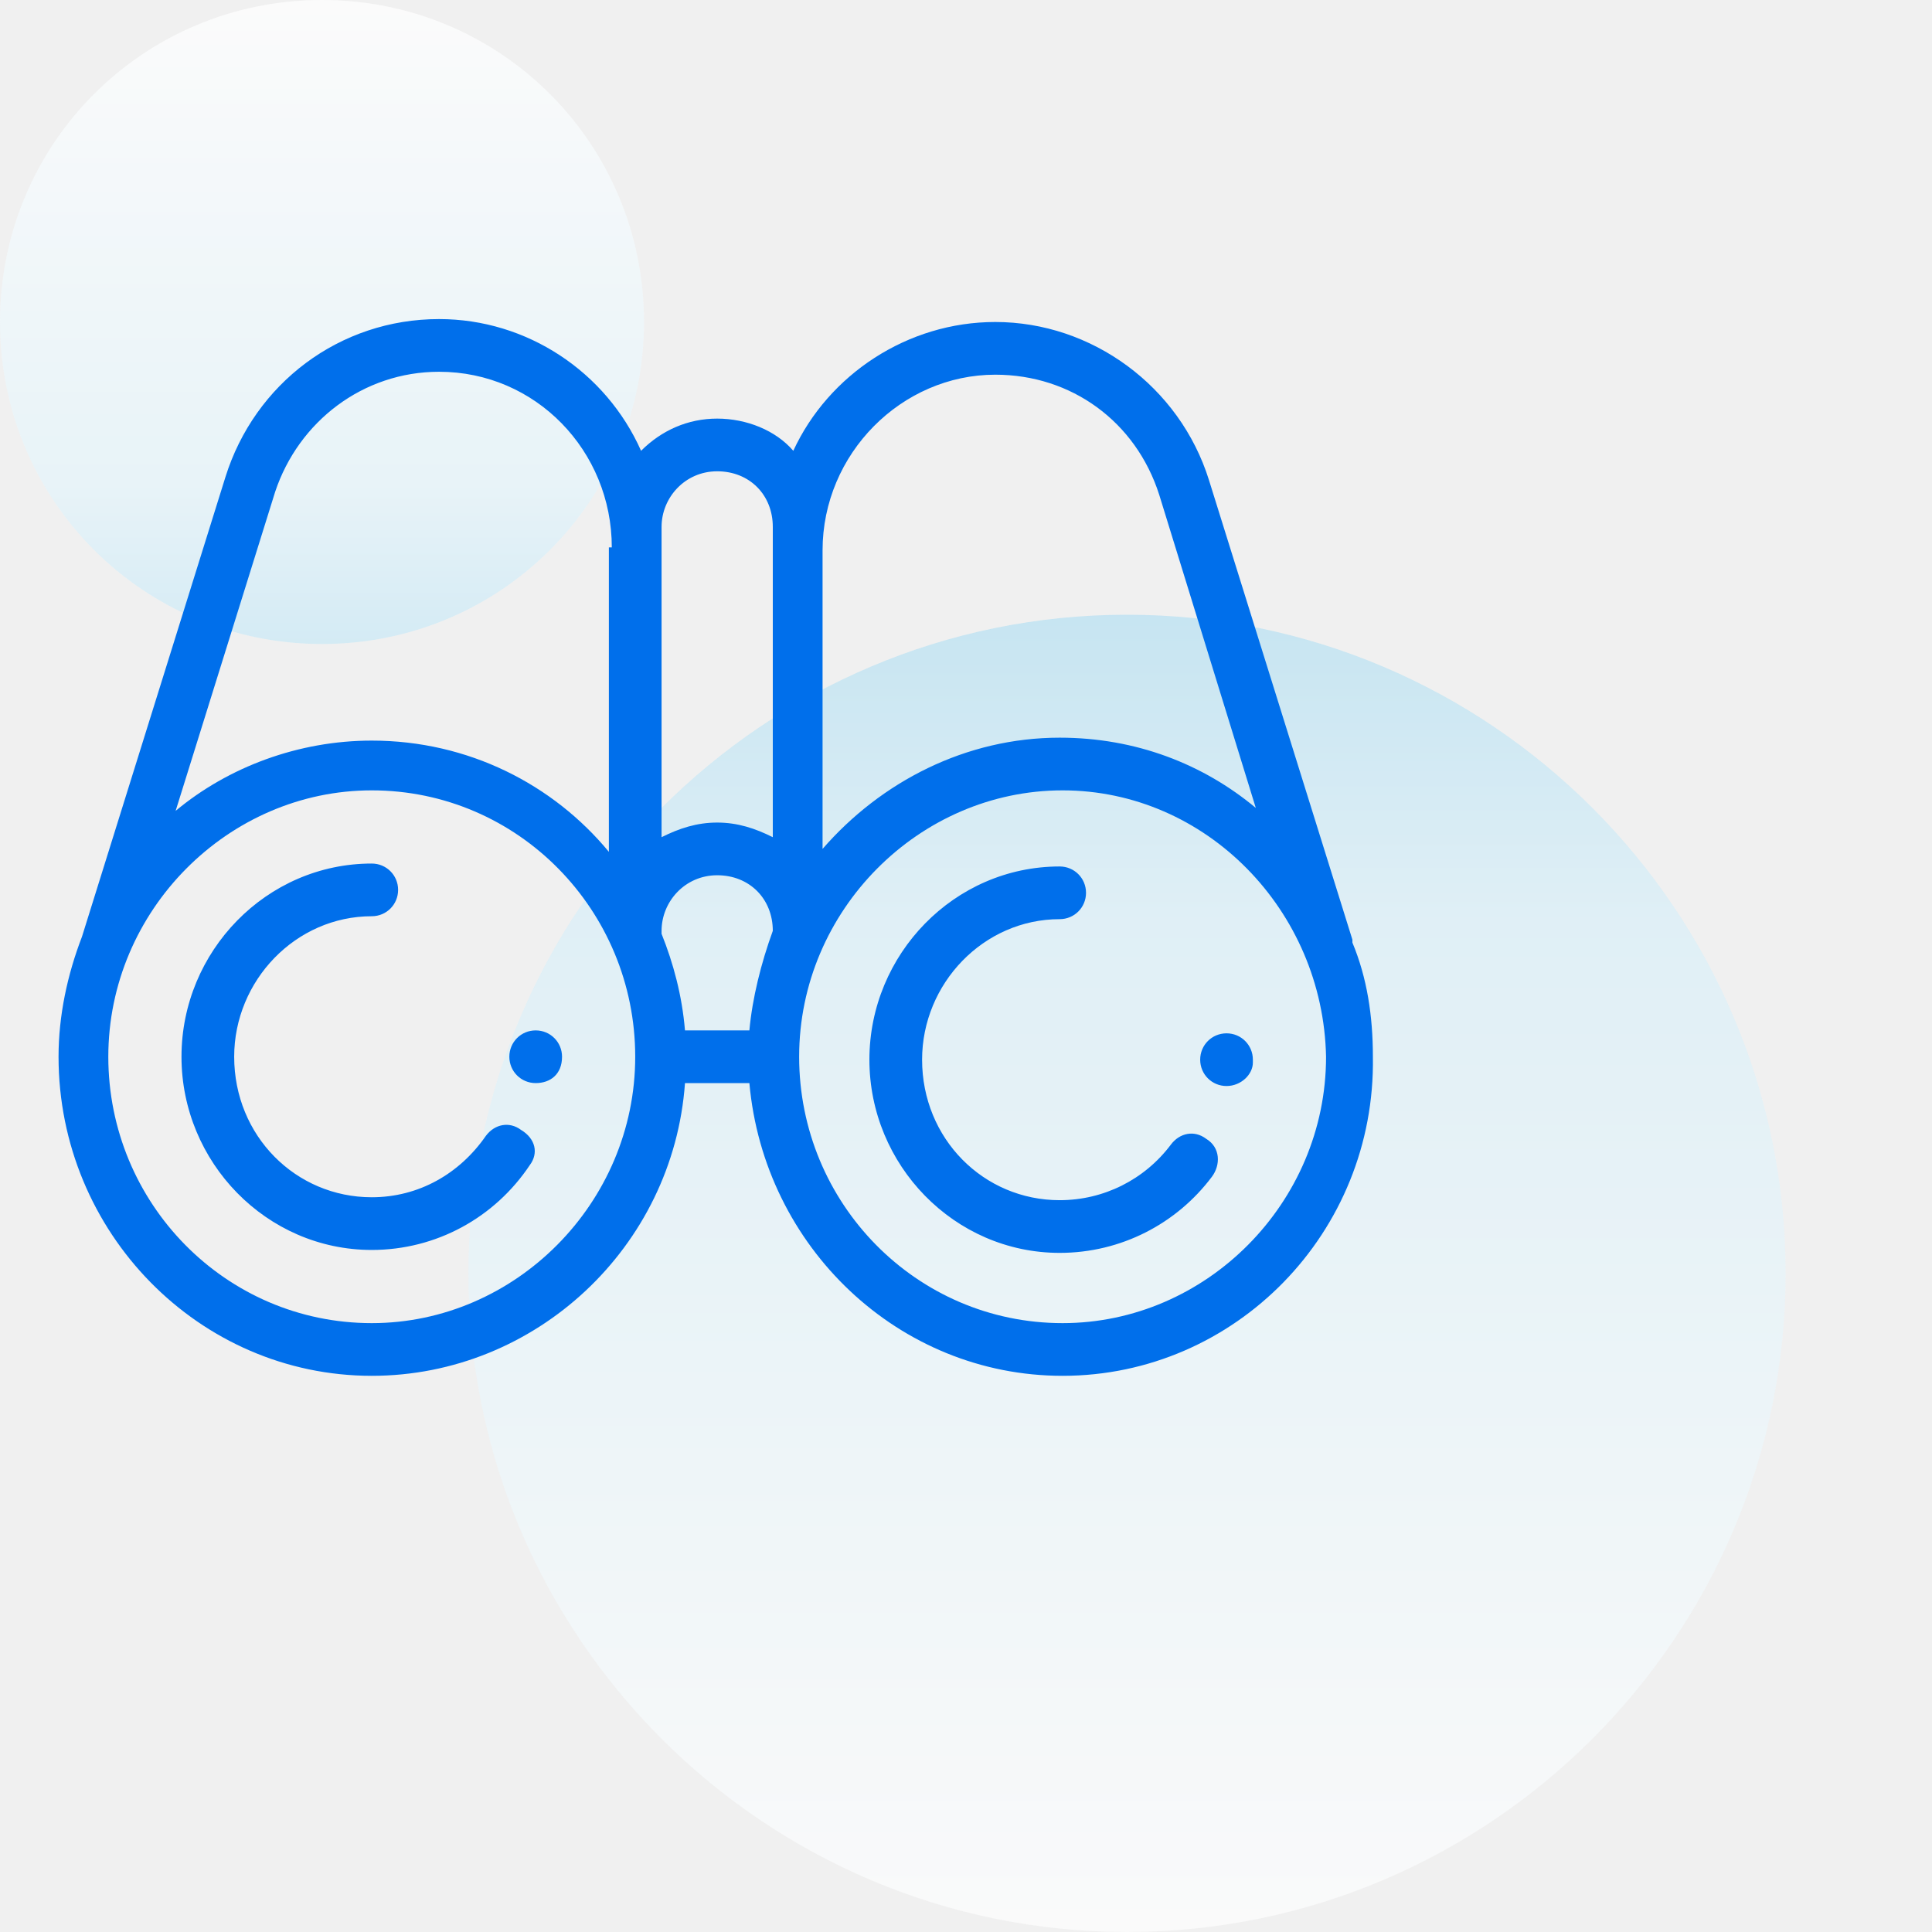
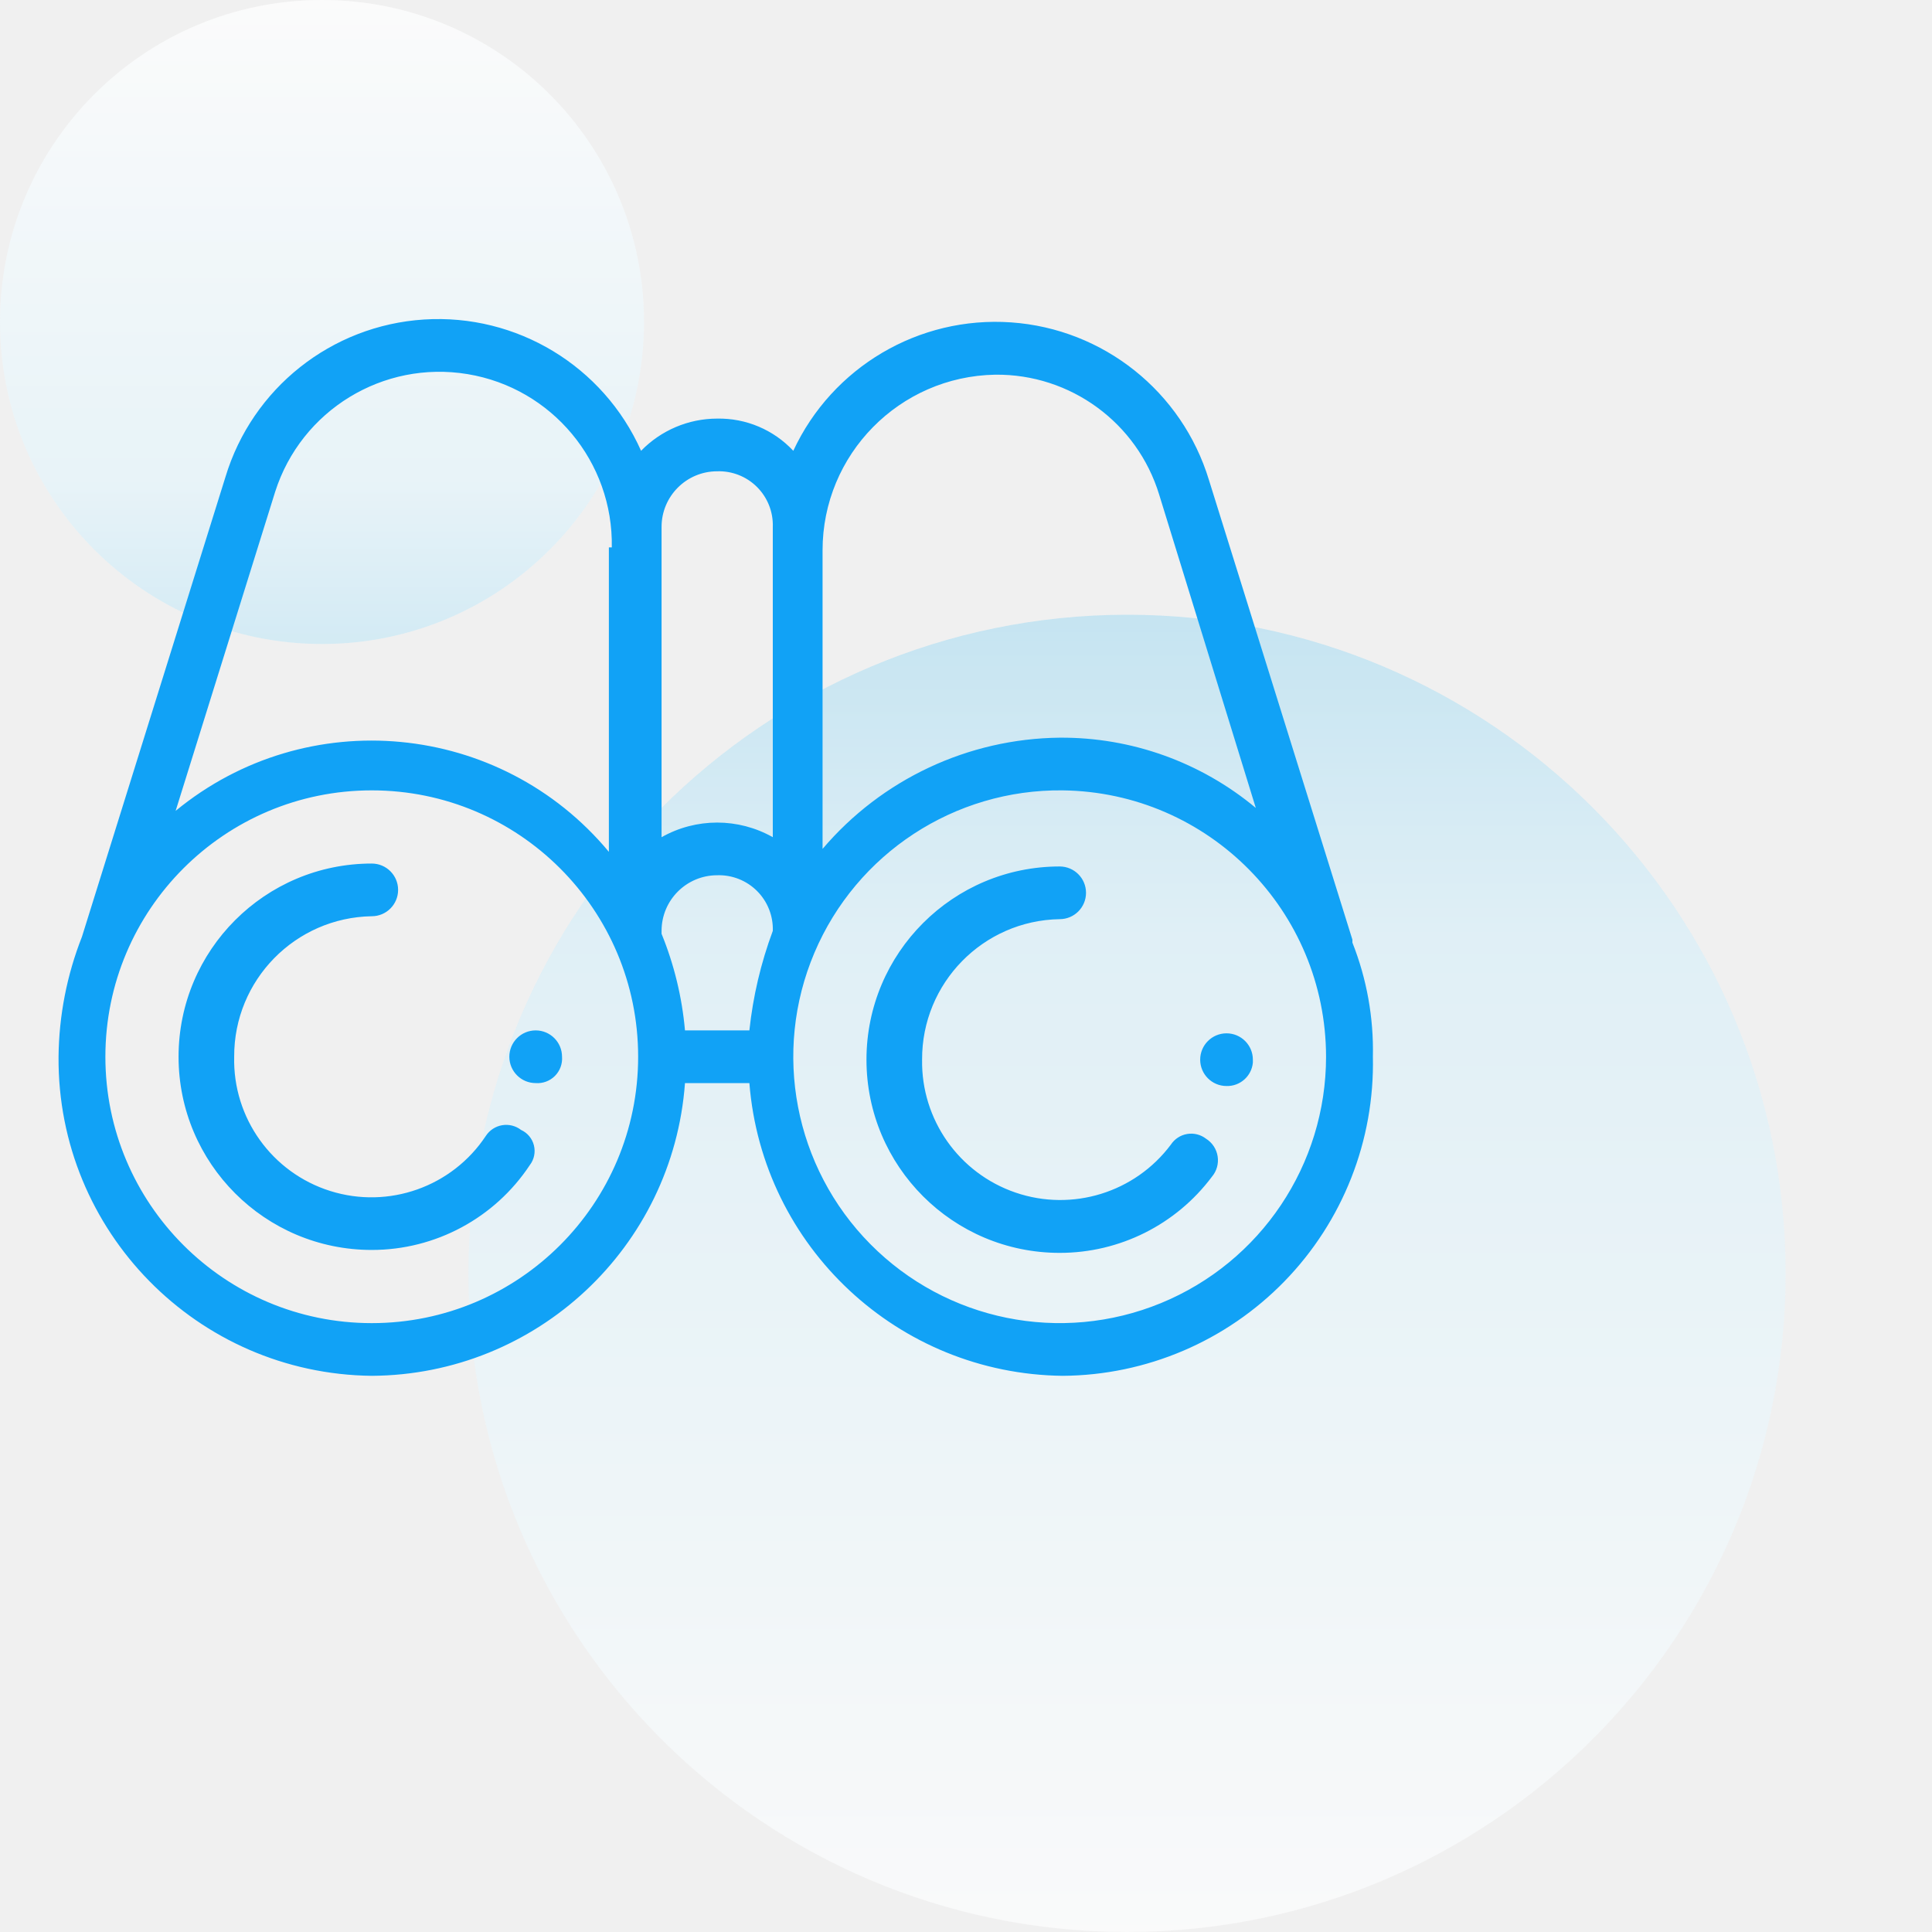
- <svg xmlns="http://www.w3.org/2000/svg" version="1.1" id="Слой_1" x="0px" y="0px" viewBox="0 0 66 66" style="enable-background:new 0 0 66 66;" xml:space="preserve">
-   <style type="text/css">
- 	.st0{opacity:0.369;fill:#FFFFFF;enable-background:new    ;}
- 	.st1{opacity:0.4;fill:url(#SVGID_1_);}
- 	.st2{opacity:0.588;fill:#FFFFFF;enable-background:new    ;}
- 	.st3{opacity:0.3;fill:url(#SVGID_2_);}
- 	.st4{fill:#006FEB;}
- 	.st5{fill:#1A1A25;fill-opacity:0;}
- </style>
-   <path class="st0" d="M38.5,21C50.9,21,61,31.1,61,43.5S50.9,66,38.5,66S16,55.9,16,43.5S26.1,21,38.5,21z" />
-   <linearGradient id="SVGID_1_" gradientUnits="userSpaceOnUse" x1="-748.478" y1="815.978" x2="-748.478" y2="816.978" gradientTransform="matrix(45 0 0 -45 33720 36785)">
-     <stop offset="0" style="stop-color:#FFFFFF" />
-     <stop offset="0.76" style="stop-color:#BDE4F4" />
-     <stop offset="1" style="stop-color:#7BC8E9" />
-   </linearGradient>
-   <path class="st1" d="M38.5,21C50.9,21,61,31.1,61,43.5S50.9,66,38.5,66S16,55.9,16,43.5S26.1,21,38.5,21z" />
-   <path class="st2" d="M11,0c6.1,0,11,4.9,11,11s-4.9,11-11,11S0,17.1,0,11S4.9,0,11,0z" />
-   <linearGradient id="SVGID_2_" gradientUnits="userSpaceOnUse" x1="-730.682" y1="798.182" x2="-730.682" y2="799.182" gradientTransform="matrix(22 0 0 -22 16086 17582)">
-     <stop offset="0" style="stop-color:#7BC8E9" />
-     <stop offset="0.24" style="stop-color:#BDE4F4" />
-     <stop offset="1" style="stop-color:#FFFFFF" />
-   </linearGradient>
-   <path class="st3" d="M11,0c6.1,0,11,4.9,11,11s-4.9,11-11,11S0,17.1,0,11S4.9,0,11,0z" />
-   <path class="st4" d="M36.3,47c-5.6,0-10.2-4.4-10.7-10h-2.2c-0.4,5.6-5.1,10-10.7,10C6.8,47,2,42.1,2,36.1c0-1.4,0.3-2.8,0.8-4.1  c0,0,0,0,0,0l4.9-15.7c1-3.2,3.9-5.4,7.3-5.4c3,0,5.7,1.8,6.9,4.5c0.7-0.7,1.6-1.1,2.6-1.1c1,0,2,0.4,2.6,1.1C28.3,12.8,31,11,34,11  c3.3,0,6.3,2.2,7.3,5.4l4.9,15.7c0,0,0,0.1,0,0.1c0.5,1.2,0.7,2.5,0.7,3.9C47,42.1,42.2,47,36.3,47z M20.9,18.7c0-3.3-2.6-6-5.9-6  c-2.6,0-4.8,1.7-5.6,4.1L6,27.7c1.8-1.5,4.2-2.4,6.7-2.4c3.3,0,6.2,1.5,8.1,3.8V18.7z M12.7,27c-4.9,0-9,4.1-9,9.1c0,5,4,9.1,9,9.1  c4.9,0,9-4.1,9-9.1C21.7,31.1,17.7,27,12.7,27z M26.4,18.7c0-0.2,0-0.6,0-0.7c0-1.1-0.8-1.9-1.9-1.9S22.6,17,22.6,18  c0,0.1,0,0.5,0,0.7v9.9c0.6-0.3,1.2-0.5,1.9-0.5c0.7,0,1.3,0.2,1.9,0.5V18.7z M26.4,31.8c0-1.1-0.8-1.9-1.9-1.9s-1.9,0.9-1.9,1.9  c0,0,0,0.1,0,0.1c0.4,1,0.7,2.1,0.8,3.3h2.2C25.7,34.1,26,32.9,26.4,31.8C26.4,31.9,26.4,31.8,26.4,31.8z M39.6,16.9  c-0.8-2.5-3-4.1-5.6-4.1c-3.2,0-5.9,2.7-5.9,6V29c2-2.3,4.9-3.8,8.1-3.8c2.6,0,4.9,0.9,6.7,2.4L39.6,16.9z M36.3,27  c-4.9,0-9,4.1-9,9.1c0,5,4,9.1,9,9.1c4.9,0,9-4.1,9-9.1C45.2,31.1,41.2,27,36.3,27z M41.9,37.1c-0.5,0-0.9-0.4-0.9-0.9v0  c0-0.5,0.4-0.9,0.9-0.9c0.5,0,0.9,0.4,0.9,0.9v0.1C42.8,36.7,42.4,37.1,41.9,37.1C41.9,37.1,41.9,37.1,41.9,37.1z M41.4,40.2  c-1.2,1.6-3.1,2.6-5.2,2.6c-3.6,0-6.5-3-6.5-6.6c0-3.6,2.9-6.6,6.5-6.6c0.5,0,0.9,0.4,0.9,0.9c0,0.5-0.4,0.9-0.9,0.9  c-2.6,0-4.7,2.2-4.7,4.8c0,2.7,2.1,4.8,4.7,4.8c1.5,0,2.9-0.7,3.8-1.9c0.3-0.4,0.8-0.5,1.2-0.2C41.7,39.2,41.7,39.8,41.4,40.2z   M18.3,37c-0.5,0-0.9-0.4-0.9-0.9v0c0-0.5,0.4-0.9,0.9-0.9c0.5,0,0.9,0.4,0.9,0.9l0,0C19.2,36.7,18.8,37,18.3,37  C18.3,37,18.3,37,18.3,37z M18.1,39.8c-1.2,1.8-3.2,2.9-5.4,2.9c-3.6,0-6.5-3-6.5-6.6c0-3.6,2.9-6.6,6.5-6.6c0.5,0,0.9,0.4,0.9,0.9  c0,0.5-0.4,0.9-0.9,0.9c-2.6,0-4.7,2.2-4.7,4.8c0,2.7,2.1,4.8,4.7,4.8c1.6,0,3-0.8,3.9-2.1c0.3-0.4,0.8-0.5,1.2-0.2  C18.3,38.9,18.4,39.4,18.1,39.8z" />
-   <path class="st5" d="M0,0h66v66H0V0z" />
+ <svg xmlns="http://www.w3.org/2000/svg" id="Слой_1" data-name="Слой 1" viewBox="0 0 66 66">
+   <defs>
+     <style>.cls-1,.cls-3{fill:#fff;}.cls-1{opacity:0.37;}.cls-1,.cls-2,.cls-3,.cls-4{isolation:isolate;}.cls-2{opacity:0.4;fill:url(#Безымянный_градиент);}.cls-3{opacity:0.59;}.cls-4{opacity:0.3;fill:url(#Безымянный_градиент_2);}.cls-5{fill:#11a2f6;}.cls-6{fill:#1a1a25;fill-opacity:0;}</style>
+     <linearGradient id="Безымянный_градиент" x1="-1014.43" y1="-377.93" x2="-1014.43" y2="-378.93" gradientTransform="translate(45688 17073) scale(45)" gradientUnits="userSpaceOnUse">
+       <stop offset="0" stop-color="#fff" />
+       <stop offset="0.76" stop-color="#bde4f4" />
+       <stop offset="1" stop-color="#7bc8e9" />
+     </linearGradient>
+     <linearGradient id="Безымянный_градиент_2" x1="-990.32" y1="-351.73" x2="-990.32" y2="-352.73" gradientTransform="translate(21798 7760) scale(22)" gradientUnits="userSpaceOnUse">
+       <stop offset="0" stop-color="#7bc8e9" />
+       <stop offset="0.24" stop-color="#bde4f4" />
+       <stop offset="1" stop-color="#fff" />
+     </linearGradient>
+   </defs>
+   <path class="cls-1" d="M38.5,21A22.5,22.5,0,1,1,16,43.5,22.53,22.53,0,0,1,38.5,21Z" />
+   <path class="cls-2" d="M38.5,21A22.5,22.5,0,1,1,16,43.5,22.53,22.53,0,0,1,38.5,21Z" />
+   <path class="cls-3" d="M11,0A11,11,0,1,1,0,11,11,11,0,0,1,11,0Z" />
+   <path class="cls-4" d="M11,0A11,11,0,1,1,0,11,11,11,0,0,1,11,0Z" />
+   <path class="cls-5" d="M36.3,47A10.86,10.86,0,0,1,25.6,37H23.4A10.79,10.79,0,0,1,12.7,47,10.82,10.82,0,0,1,2,36.1,11.5,11.5,0,0,1,2.8,32h0L7.7,16.3a7.59,7.59,0,0,1,14.2-.9,3.63,3.63,0,0,1,2.6-1.1,3.47,3.47,0,0,1,2.6,1.1,7.62,7.62,0,0,1,14.2,1l4.9,15.7v.1a10,10,0,0,1,.7,3.9A10.67,10.67,0,0,1,36.3,47ZM20.9,18.7A5.89,5.89,0,0,0,9.4,16.8L6,27.7a10.54,10.54,0,0,1,14.8,1.4V18.7ZM12.7,27a9.1,9.1,0,0,0,0,18.2,9.1,9.1,0,0,0,0-18.2Zm13.7-8.3V18a1.84,1.84,0,0,0-1.9-1.9A1.9,1.9,0,0,0,22.6,18V28.6a3.86,3.86,0,0,1,3.8,0Zm0,13.1a1.84,1.84,0,0,0-1.9-1.9,1.9,1.9,0,0,0-1.9,1.9v.1a11.4,11.4,0,0,1,.8,3.3h2.2a14,14,0,0,1,.8-3.4ZM39.6,16.9A5.79,5.79,0,0,0,34,12.8a6,6,0,0,0-5.9,6V29a10.78,10.78,0,0,1,8.1-3.8,10.35,10.35,0,0,1,6.7,2.4ZM36.3,27a9.1,9.1,0,1,0,9,9.1A9.11,9.11,0,0,0,36.3,27Zm5.6,10.1a.9.9,0,0,1-.9-.9h0a.9.9,0,0,1,1.8,0v.1a.88.88,0,0,1-.9.8Zm-.5,3.1a6.49,6.49,0,0,1-5.2,2.6,6.6,6.6,0,0,1,0-13.2.9.9,0,0,1,0,1.8,4.78,4.78,0,0,0-4.7,4.8A4.72,4.72,0,0,0,40,39.1a.83.83,0,0,1,1.2-.2A.87.87,0,0,1,41.4,40.2ZM18.3,37a.9.9,0,0,1-.9-.9h0a.9.9,0,0,1,1.8,0h0a.84.84,0,0,1-.9.9Zm-.2,2.8a6.47,6.47,0,0,1-5.4,2.9,6.6,6.6,0,0,1,0-13.2.9.9,0,1,1,0,1.8A4.78,4.78,0,0,0,8,36.1a4.69,4.69,0,0,0,8.6,2.7.83.83,0,0,1,1.2-.2A.79.79,0,0,1,18.1,39.8Z" />
+   <path class="cls-6" d="M0,0H66V66H0Z" />
</svg>
